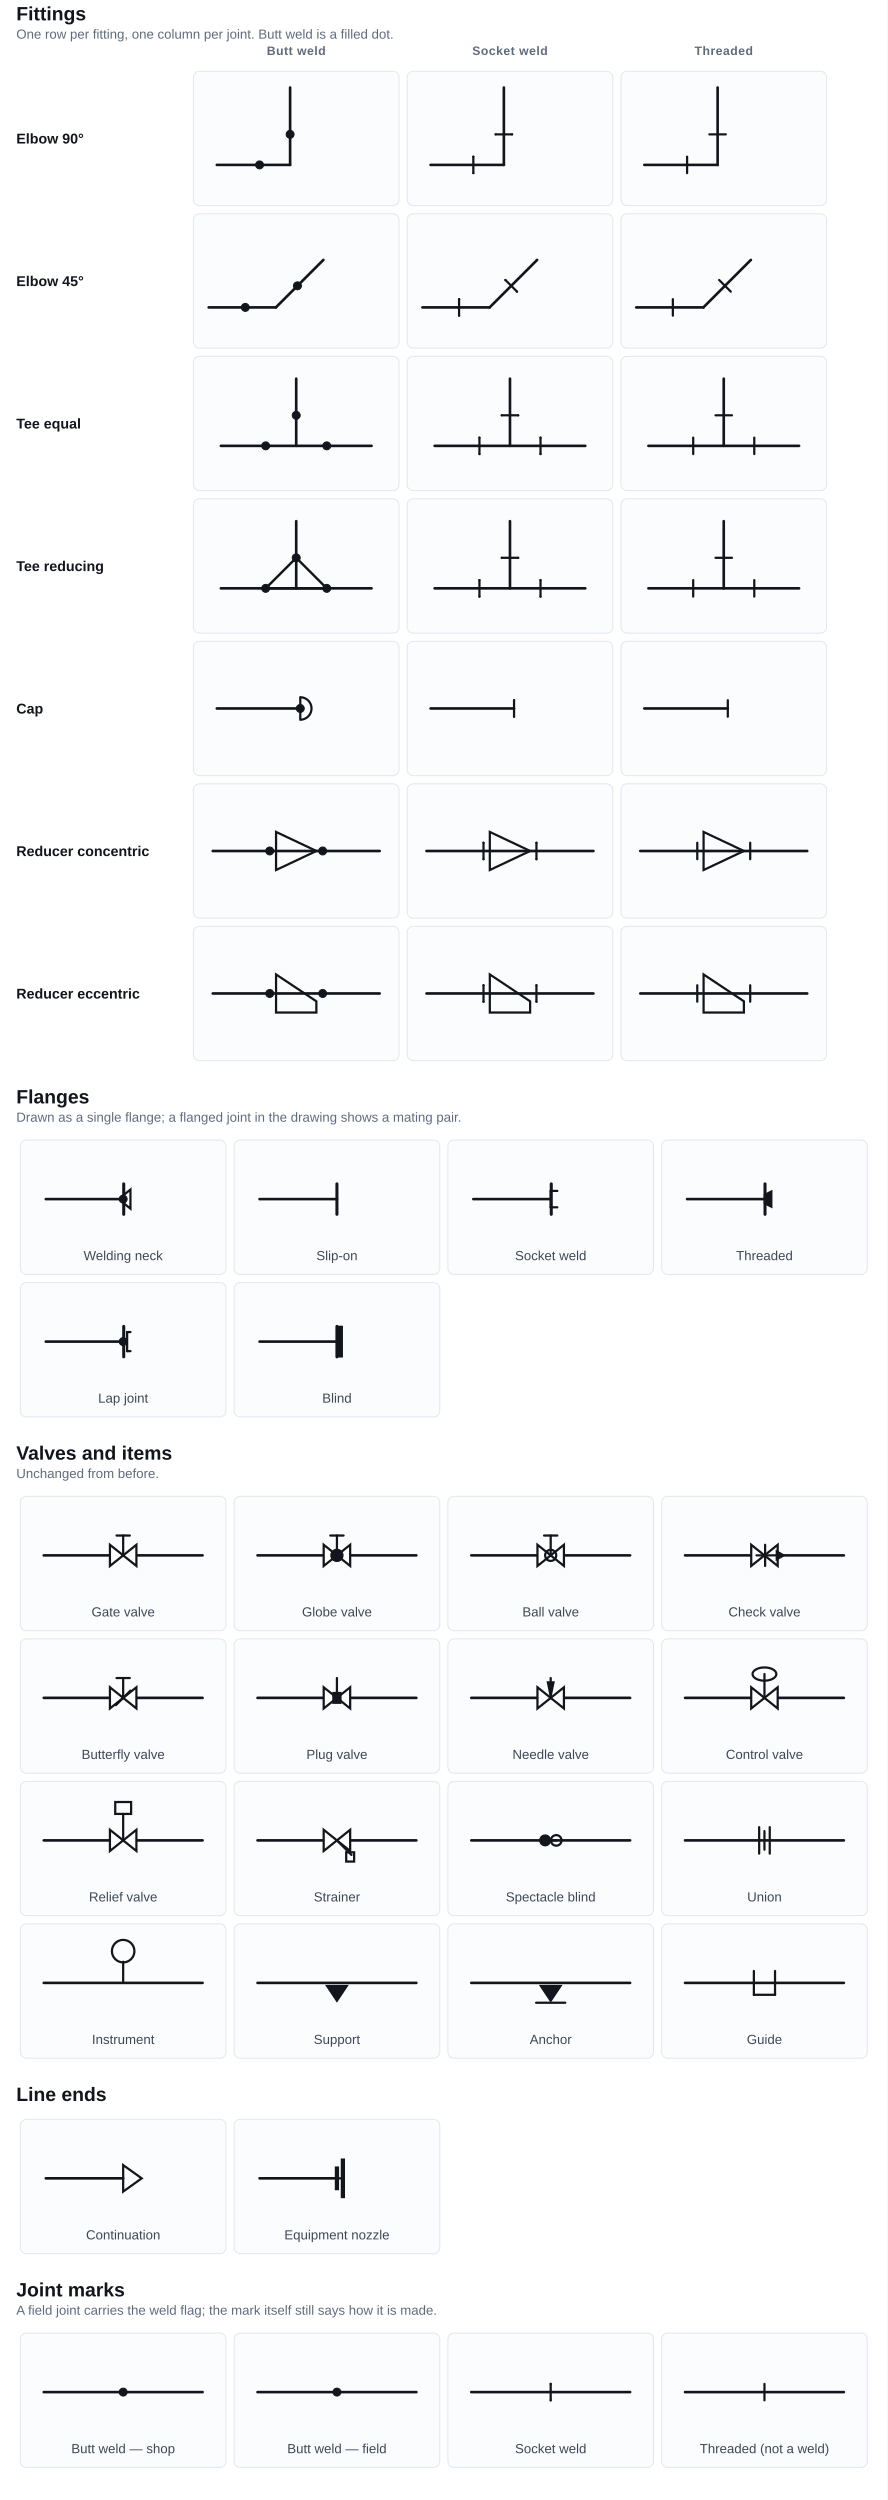
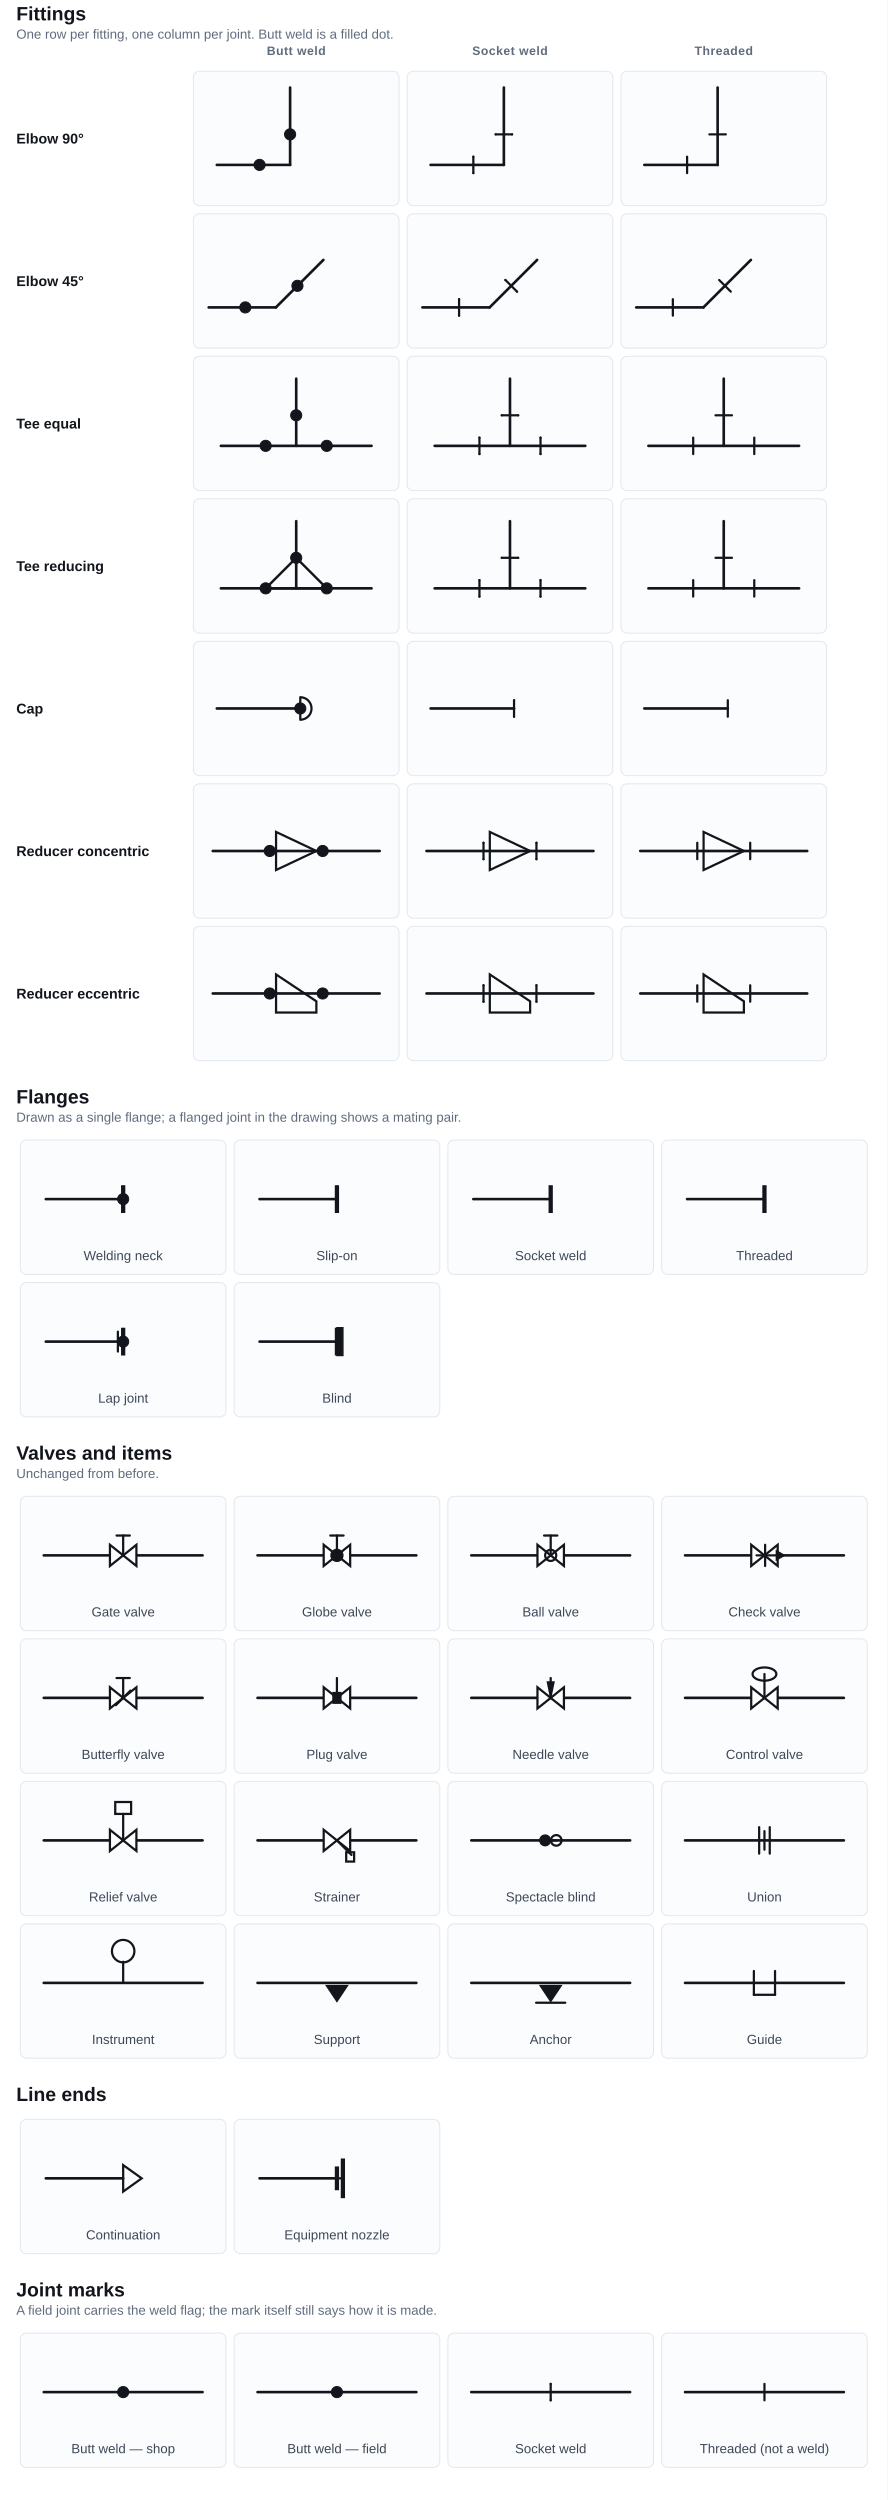
<svg xmlns="http://www.w3.org/2000/svg" viewBox="0 0 872 2456" width="872" height="2456">
  <style>
text { font-family: "Helvetica Neue", Arial, sans-serif; }
.bg { fill: #ffffff; }
.cell { fill: #fbfcfe; stroke: #e2e7ef; stroke-width: 1; }
.cap { font-size: 13px; fill: #3d4756; text-anchor: middle; }
.rowhead { font-size: 14px; font-weight: 600; fill: #12161c; }
.colhead { font-size: 12px; font-weight: 700; fill: #5f6b7d; text-anchor: middle; letter-spacing: 0.04em; }
.head { font-size: 19px; font-weight: 700; fill: #12161c; }
.sub { font-size: 13px; fill: #5f6b7d; }
.pipe { stroke: #12161c; stroke-width: 2.6; stroke-linecap: round; fill: none; }
.fitting-body { fill: none; stroke: #12161c; stroke-width: 2.4; }
.sym-line { stroke: #12161c; stroke-width: 2.2; fill: none; stroke-linecap: round; }
.sym-heavy { stroke: #12161c; stroke-width: 4.2; fill: none; }
.sym-face { stroke: #12161c; stroke-width: 3; fill: none; stroke-linecap: round; }
.sym-fill { fill: #ffffff; stroke: #12161c; stroke-width: 2.2; }
.sym-hollow { fill: none; stroke: #12161c; stroke-width: 2.2; }
.sym-solid { fill: #12161c; stroke: #12161c; stroke-width: 1.4; }
.joint-bw { fill: #12161c; stroke: #12161c; stroke-width: 1; }
</style>
  <rect class="bg" x="0" y="0" width="872" height="2456" />
  <text class="head" x="16" y="20">Fittings</text>
  <text class="sub" x="16" y="38">One row per fitting, one column per joint. Butt weld is a filled dot.</text>
  <text class="colhead" x="291" y="54">Butt weld</text>
  <text class="colhead" x="501" y="54">Socket weld</text>
  <text class="colhead" x="711" y="54">Threaded</text>
  <text class="rowhead" x="16" y="141">Elbow 90°</text>
  <rect class="cell" x="190" y="70" width="202" height="132" rx="6" />
  <line class="pipe" x1="213" y1="162" x2="285" y2="162" />
  <line class="pipe" x1="285" y1="162" x2="285" y2="86" />
-   <circle class="joint-bw" cx="255.00" cy="162.00" r="3.90" />
-   <circle class="joint-bw" cx="285.00" cy="132.00" r="3.90" />
+   <circle class="joint-bw" cx="255.00" cy="162.00" r="5.46" />
+   <circle class="joint-bw" cx="285.00" cy="132.00" r="5.46" />
  <rect class="cell" x="400" y="70" width="202" height="132" rx="6" />
  <line class="pipe" x1="423" y1="162" x2="495" y2="162" />
  <line class="pipe" x1="495" y1="162" x2="495" y2="86" />
  <line class="sym-line" x1="465.00" y1="153.94" x2="465.00" y2="170.06" />
  <line class="sym-line" x1="465.00" y1="153.94" x2="465.00" y2="153.94" />
  <line class="sym-line" x1="465.00" y1="170.06" x2="465.00" y2="170.06" />
  <line class="sym-line" x1="503.06" y1="132.00" x2="486.94" y2="132.00" />
  <line class="sym-line" x1="503.06" y1="132.00" x2="503.06" y2="132.00" />
  <line class="sym-line" x1="486.94" y1="132.00" x2="486.94" y2="132.00" />
  <rect class="cell" x="610" y="70" width="202" height="132" rx="6" />
  <line class="pipe" x1="633" y1="162" x2="705" y2="162" />
  <line class="pipe" x1="705" y1="162" x2="705" y2="86" />
  <line class="sym-line" x1="675.00" y1="153.94" x2="675.00" y2="170.06" />
  <line class="sym-line" x1="713.06" y1="132.00" x2="696.94" y2="132.00" />
  <text class="rowhead" x="16" y="281">Elbow 45°</text>
  <rect class="cell" x="190" y="210" width="202" height="132" rx="6" />
  <line class="pipe" x1="205" y1="302" x2="271" y2="302" />
  <line class="pipe" x1="271" y1="302" x2="317.669" y2="255.331" />
-   <circle class="joint-bw" cx="241.00" cy="302.00" r="3.90" />
-   <circle class="joint-bw" cx="292.21" cy="280.79" r="3.90" />
+   <circle class="joint-bw" cx="241.00" cy="302.00" r="5.46" />
+   <circle class="joint-bw" cx="292.21" cy="280.79" r="5.46" />
  <rect class="cell" x="400" y="210" width="202" height="132" rx="6" />
  <line class="pipe" x1="415" y1="302" x2="481" y2="302" />
  <line class="pipe" x1="481" y1="302" x2="527.669" y2="255.331" />
  <line class="sym-line" x1="451.00" y1="293.94" x2="451.00" y2="310.06" />
  <line class="sym-line" x1="451.00" y1="293.94" x2="451.00" y2="293.94" />
  <line class="sym-line" x1="451.00" y1="310.06" x2="451.00" y2="310.06" />
  <line class="sym-line" x1="507.91" y1="286.49" x2="496.51" y2="275.09" />
  <line class="sym-line" x1="507.91" y1="286.49" x2="507.91" y2="286.49" />
  <line class="sym-line" x1="496.51" y1="275.09" x2="496.51" y2="275.09" />
  <rect class="cell" x="610" y="210" width="202" height="132" rx="6" />
  <line class="pipe" x1="625" y1="302" x2="691" y2="302" />
  <line class="pipe" x1="691" y1="302" x2="737.669" y2="255.331" />
  <line class="sym-line" x1="661.00" y1="293.94" x2="661.00" y2="310.06" />
  <line class="sym-line" x1="717.91" y1="286.49" x2="706.51" y2="275.09" />
  <text class="rowhead" x="16" y="421">Tee equal</text>
  <rect class="cell" x="190" y="350" width="202" height="132" rx="6" />
  <line class="pipe" x1="217" y1="438" x2="365" y2="438" />
  <line class="pipe" x1="291" y1="438" x2="291" y2="372" />
-   <circle class="joint-bw" cx="261.00" cy="438.00" r="3.90" />
-   <circle class="joint-bw" cx="321.00" cy="438.00" r="3.90" />
-   <circle class="joint-bw" cx="291.00" cy="408.00" r="3.90" />
+   <circle class="joint-bw" cx="261.00" cy="438.00" r="5.46" />
+   <circle class="joint-bw" cx="321.00" cy="438.00" r="5.46" />
+   <circle class="joint-bw" cx="291.00" cy="408.00" r="5.46" />
  <rect class="cell" x="400" y="350" width="202" height="132" rx="6" />
  <line class="pipe" x1="427" y1="438" x2="575" y2="438" />
  <line class="pipe" x1="501" y1="438" x2="501" y2="372" />
  <line class="sym-line" x1="471.00" y1="429.94" x2="471.00" y2="446.06" />
  <line class="sym-line" x1="471.00" y1="429.94" x2="471.00" y2="429.94" />
  <line class="sym-line" x1="471.00" y1="446.06" x2="471.00" y2="446.06" />
  <line class="sym-line" x1="531.00" y1="446.06" x2="531.00" y2="429.94" />
  <line class="sym-line" x1="531.00" y1="446.06" x2="531.00" y2="446.06" />
  <line class="sym-line" x1="531.00" y1="429.94" x2="531.00" y2="429.94" />
  <line class="sym-line" x1="509.06" y1="408.00" x2="492.94" y2="408.00" />
  <line class="sym-line" x1="509.06" y1="408.00" x2="509.06" y2="408.00" />
  <line class="sym-line" x1="492.94" y1="408.00" x2="492.94" y2="408.00" />
  <rect class="cell" x="610" y="350" width="202" height="132" rx="6" />
  <line class="pipe" x1="637" y1="438" x2="785" y2="438" />
  <line class="pipe" x1="711" y1="438" x2="711" y2="372" />
  <line class="sym-line" x1="681.00" y1="429.94" x2="681.00" y2="446.06" />
  <line class="sym-line" x1="741.00" y1="446.06" x2="741.00" y2="429.94" />
  <line class="sym-line" x1="719.06" y1="408.00" x2="702.94" y2="408.00" />
  <text class="rowhead" x="16" y="561">Tee reducing</text>
  <rect class="cell" x="190" y="490" width="202" height="132" rx="6" />
  <line class="pipe" x1="217" y1="578" x2="365" y2="578" />
  <line class="pipe" x1="291" y1="578" x2="291" y2="512" />
  <polygon class="fitting-body" points="261,578 321,578 291,548" />
-   <circle class="joint-bw" cx="261.00" cy="578.00" r="3.90" />
-   <circle class="joint-bw" cx="321.00" cy="578.00" r="3.90" />
-   <circle class="joint-bw" cx="291.00" cy="548.00" r="3.90" />
+   <circle class="joint-bw" cx="261.00" cy="578.00" r="5.46" />
+   <circle class="joint-bw" cx="321.00" cy="578.00" r="5.46" />
+   <circle class="joint-bw" cx="291.00" cy="548.00" r="5.46" />
  <rect class="cell" x="400" y="490" width="202" height="132" rx="6" />
  <line class="pipe" x1="427" y1="578" x2="575" y2="578" />
  <line class="pipe" x1="501" y1="578" x2="501" y2="512" />
  <line class="sym-line" x1="471.00" y1="569.94" x2="471.00" y2="586.06" />
  <line class="sym-line" x1="471.00" y1="569.94" x2="471.00" y2="569.94" />
  <line class="sym-line" x1="471.00" y1="586.06" x2="471.00" y2="586.06" />
  <line class="sym-line" x1="531.00" y1="586.06" x2="531.00" y2="569.94" />
  <line class="sym-line" x1="531.00" y1="586.06" x2="531.00" y2="586.06" />
  <line class="sym-line" x1="531.00" y1="569.94" x2="531.00" y2="569.94" />
  <line class="sym-line" x1="509.06" y1="548.00" x2="492.94" y2="548.00" />
  <line class="sym-line" x1="509.06" y1="548.00" x2="509.06" y2="548.00" />
  <line class="sym-line" x1="492.94" y1="548.00" x2="492.94" y2="548.00" />
  <rect class="cell" x="610" y="490" width="202" height="132" rx="6" />
  <line class="pipe" x1="637" y1="578" x2="785" y2="578" />
  <line class="pipe" x1="711" y1="578" x2="711" y2="512" />
  <line class="sym-line" x1="681.00" y1="569.94" x2="681.00" y2="586.06" />
  <line class="sym-line" x1="741.00" y1="586.06" x2="741.00" y2="569.94" />
  <line class="sym-line" x1="719.06" y1="548.00" x2="702.94" y2="548.00" />
  <text class="rowhead" x="16" y="701">Cap</text>
  <rect class="cell" x="190" y="630" width="202" height="132" rx="6" />
  <line class="pipe" x1="213" y1="696" x2="295" y2="696" />
  <line class="sym-line" x1="295.00" y1="684.95" x2="295.00" y2="707.05" />
  <path class="sym-hollow" d="M 295.00 684.95 A 11.05 11.05 0 0 1 295.00 707.05" />
-   <circle class="joint-bw" cx="295.00" cy="696.00" r="3.90" />
+   <circle class="joint-bw" cx="295.00" cy="696.00" r="5.46" />
  <rect class="cell" x="400" y="630" width="202" height="132" rx="6" />
  <line class="pipe" x1="423" y1="696" x2="505" y2="696" />
  <line class="sym-line" x1="505.00" y1="687.94" x2="505.00" y2="704.06" />
  <line class="sym-line" x1="505.00" y1="687.94" x2="505.00" y2="687.94" />
  <line class="sym-line" x1="505.00" y1="704.06" x2="505.00" y2="704.06" />
  <rect class="cell" x="610" y="630" width="202" height="132" rx="6" />
  <line class="pipe" x1="633" y1="696" x2="715" y2="696" />
  <line class="sym-line" x1="715.00" y1="687.94" x2="715.00" y2="704.06" />
  <text class="rowhead" x="16" y="841">Reducer concentric</text>
  <rect class="cell" x="190" y="770" width="202" height="132" rx="6" />
  <line class="pipe" x1="209" y1="836" x2="373" y2="836" />
  <polygon class="sym-hollow" points="271.20,817.30 271.20,854.70 310.80,836.00" />
-   <circle class="joint-bw" cx="265.00" cy="836.00" r="3.90" />
-   <circle class="joint-bw" cx="317.00" cy="836.00" r="3.90" />
+   <circle class="joint-bw" cx="265.00" cy="836.00" r="5.46" />
+   <circle class="joint-bw" cx="317.00" cy="836.00" r="5.46" />
  <rect class="cell" x="400" y="770" width="202" height="132" rx="6" />
  <line class="pipe" x1="419" y1="836" x2="583" y2="836" />
  <polygon class="sym-hollow" points="481.20,817.30 481.20,854.70 520.80,836.00" />
  <line class="sym-line" x1="475.00" y1="827.94" x2="475.00" y2="844.06" />
  <line class="sym-line" x1="475.00" y1="827.94" x2="475.00" y2="827.94" />
  <line class="sym-line" x1="475.00" y1="844.06" x2="475.00" y2="844.06" />
  <line class="sym-line" x1="527.00" y1="844.06" x2="527.00" y2="827.94" />
  <line class="sym-line" x1="527.00" y1="844.06" x2="527.00" y2="844.06" />
  <line class="sym-line" x1="527.00" y1="827.94" x2="527.00" y2="827.94" />
  <rect class="cell" x="610" y="770" width="202" height="132" rx="6" />
  <line class="pipe" x1="629" y1="836" x2="793" y2="836" />
  <polygon class="sym-hollow" points="691.20,817.30 691.20,854.70 730.80,836.00" />
  <line class="sym-line" x1="685.00" y1="827.94" x2="685.00" y2="844.06" />
  <line class="sym-line" x1="737.00" y1="844.06" x2="737.00" y2="827.94" />
  <text class="rowhead" x="16" y="981">Reducer eccentric</text>
  <rect class="cell" x="190" y="910" width="202" height="132" rx="6" />
  <line class="pipe" x1="209" y1="976" x2="373" y2="976" />
  <polygon class="sym-hollow" points="271.20,957.30 271.20,994.70 310.80,994.70 310.80,983.70" />
-   <circle class="joint-bw" cx="265.00" cy="976.00" r="3.90" />
-   <circle class="joint-bw" cx="317.00" cy="976.00" r="3.90" />
+   <circle class="joint-bw" cx="265.00" cy="976.00" r="5.46" />
+   <circle class="joint-bw" cx="317.00" cy="976.00" r="5.46" />
  <rect class="cell" x="400" y="910" width="202" height="132" rx="6" />
  <line class="pipe" x1="419" y1="976" x2="583" y2="976" />
  <polygon class="sym-hollow" points="481.20,957.30 481.20,994.70 520.80,994.70 520.80,983.70" />
  <line class="sym-line" x1="475.00" y1="967.94" x2="475.00" y2="984.06" />
  <line class="sym-line" x1="475.00" y1="967.94" x2="475.00" y2="967.94" />
  <line class="sym-line" x1="475.00" y1="984.06" x2="475.00" y2="984.06" />
  <line class="sym-line" x1="527.00" y1="984.06" x2="527.00" y2="967.94" />
  <line class="sym-line" x1="527.00" y1="984.06" x2="527.00" y2="984.06" />
  <line class="sym-line" x1="527.00" y1="967.94" x2="527.00" y2="967.94" />
  <rect class="cell" x="610" y="910" width="202" height="132" rx="6" />
  <line class="pipe" x1="629" y1="976" x2="793" y2="976" />
  <polygon class="sym-hollow" points="691.20,957.30 691.20,994.70 730.80,994.70 730.80,983.70" />
  <line class="sym-line" x1="685.00" y1="967.94" x2="685.00" y2="984.06" />
  <line class="sym-line" x1="737.00" y1="984.06" x2="737.00" y2="967.94" />
  <text class="head" x="16" y="1084">Flanges</text>
  <text class="sub" x="16" y="1102">Drawn as a single flange; a flanged joint in the drawing shows a mating pair.</text>
  <rect class="cell" x="20" y="1120" width="202" height="132" rx="6" />
  <line class="pipe" x1="45" y1="1178" x2="121" y2="1178" />
-   <polygon class="sym-fill" points="121.00,1174.36 121.00,1181.64 128.15,1187.36 128.15,1168.64" />
-   <line class="sym-face" x1="121.55" y1="1163.05" x2="121.55" y2="1192.95" />
-   <circle class="joint-bw" cx="121.00" cy="1178.00" r="3.90" />
+   <line class="sym-heavy" x1="121.00" y1="1164.35" x2="121.00" y2="1191.65" />
+   <circle class="joint-bw" cx="121.00" cy="1178.00" r="5.46" />
  <text class="cap" x="121" y="1238">Welding neck</text>
  <rect class="cell" x="230" y="1120" width="202" height="132" rx="6" />
  <line class="pipe" x1="255" y1="1178" x2="331" y2="1178" />
-   <line class="sym-face" x1="331.00" y1="1163.05" x2="331.00" y2="1192.95" />
+   <line class="sym-heavy" x1="331.00" y1="1164.35" x2="331.00" y2="1191.65" />
  <text class="cap" x="331" y="1238">Slip-on</text>
  <rect class="cell" x="440" y="1120" width="202" height="132" rx="6" />
  <line class="pipe" x1="465" y1="1178" x2="541" y2="1178" />
-   <line class="sym-line" x1="541.00" y1="1169.94" x2="541.00" y2="1186.06" />
-   <line class="sym-line" x1="541.00" y1="1169.94" x2="547.50" y2="1169.94" />
-   <line class="sym-line" x1="541.00" y1="1186.06" x2="547.50" y2="1186.06" />
-   <line class="sym-face" x1="541.55" y1="1163.05" x2="541.55" y2="1192.95" />
+   <line class="sym-heavy" x1="541.00" y1="1164.35" x2="541.00" y2="1191.65" />
  <text class="cap" x="541" y="1238">Socket weld</text>
  <rect class="cell" x="650" y="1120" width="202" height="132" rx="6" />
  <line class="pipe" x1="675" y1="1178" x2="751" y2="1178" />
-   <polygon class="sym-solid" points="751.00,1173.58 751.00,1182.42 758.15,1186.06 758.15,1169.94" />
-   <line class="sym-face" x1="751.55" y1="1163.05" x2="751.55" y2="1192.95" />
+   <line class="sym-heavy" x1="751.00" y1="1164.35" x2="751.00" y2="1191.65" />
  <text class="cap" x="751" y="1238">Threaded</text>
  <rect class="cell" x="20" y="1260" width="202" height="132" rx="6" />
  <line class="pipe" x1="45" y1="1318" x2="121" y2="1318" />
-   <line class="sym-line" x1="124.90" y1="1308.64" x2="124.90" y2="1327.36" />
-   <line class="sym-line" x1="124.90" y1="1308.64" x2="128.15" y2="1308.64" />
-   <line class="sym-line" x1="124.90" y1="1327.36" x2="128.15" y2="1327.36" />
-   <line class="sym-face" x1="121.55" y1="1303.05" x2="121.55" y2="1332.95" />
-   <circle class="joint-bw" cx="121.00" cy="1318.00" r="3.90" />
+   <line class="sym-heavy" x1="121.00" y1="1304.35" x2="121.00" y2="1331.65" />
+   <line class="sym-line" x1="115.80" y1="1308.25" x2="115.80" y2="1327.75" />
+   <circle class="joint-bw" cx="121.00" cy="1318.00" r="5.46" />
  <text class="cap" x="121" y="1378">Lap joint</text>
  <rect class="cell" x="230" y="1260" width="202" height="132" rx="6" />
  <line class="pipe" x1="255" y1="1318" x2="331" y2="1318" />
-   <line class="sym-face" x1="331.00" y1="1303.05" x2="331.00" y2="1332.95" />
-   <polygon class="sym-solid" points="331.00,1303.05 336.20,1303.05 336.20,1332.95 331.00,1332.95" />
+   <line class="sym-heavy" x1="331.00" y1="1304.35" x2="331.00" y2="1331.65" />
+   <polygon class="sym-solid" points="331.00,1304.35 336.85,1304.35 336.85,1331.65 331.00,1331.65" />
  <text class="cap" x="331" y="1378">Blind</text>
  <text class="head" x="16" y="1434">Valves and items</text>
  <text class="sub" x="16" y="1452">Unchanged from before.</text>
  <rect class="cell" x="20" y="1470" width="202" height="132" rx="6" />
  <line class="pipe" x1="43" y1="1528" x2="199" y2="1528" />
  <polygon class="sym-fill" points="108.00,1517.60 108.00,1538.40 121.00,1528.00" />
  <polygon class="sym-fill" points="134.00,1517.60 134.00,1538.40 121.00,1528.00" />
  <line class="sym-line" x1="121.00" y1="1528.00" x2="121.00" y2="1508.50" />
  <line class="sym-line" x1="114.50" y1="1508.50" x2="127.50" y2="1508.50" />
  <text class="cap" x="121" y="1588">Gate valve</text>
  <rect class="cell" x="230" y="1470" width="202" height="132" rx="6" />
  <line class="pipe" x1="253" y1="1528" x2="409" y2="1528" />
  <polygon class="sym-fill" points="318.00,1517.60 318.00,1538.40 331.00,1528.00" />
  <polygon class="sym-fill" points="344.00,1517.60 344.00,1538.40 331.00,1528.00" />
  <circle class="sym-solid" cx="331.00" cy="1528.00" r="5.85" />
  <line class="sym-line" x1="331.00" y1="1528.00" x2="331.00" y2="1508.50" />
  <line class="sym-line" x1="324.50" y1="1508.50" x2="337.50" y2="1508.50" />
  <text class="cap" x="331" y="1588">Globe valve</text>
  <rect class="cell" x="440" y="1470" width="202" height="132" rx="6" />
  <line class="pipe" x1="463" y1="1528" x2="619" y2="1528" />
  <polygon class="sym-fill" points="528.00,1517.60 528.00,1538.40 541.00,1528.00" />
  <polygon class="sym-fill" points="554.00,1517.60 554.00,1538.40 541.00,1528.00" />
  <circle class="sym-hollow" cx="541.00" cy="1528.00" r="5.46" />
  <line class="sym-line" x1="541.00" y1="1528.00" x2="541.00" y2="1508.50" />
  <line class="sym-line" x1="534.50" y1="1508.50" x2="547.50" y2="1508.50" />
  <text class="cap" x="541" y="1588">Ball valve</text>
  <rect class="cell" x="650" y="1470" width="202" height="132" rx="6" />
  <line class="pipe" x1="673" y1="1528" x2="829" y2="1528" />
  <polygon class="sym-fill" points="738.00,1517.60 738.00,1538.40 751.00,1528.00" />
  <polygon class="sym-fill" points="764.00,1517.60 764.00,1538.40 751.00,1528.00" />
  <line class="sym-line" x1="751.65" y1="1517.60" x2="751.65" y2="1538.40" />
  <line class="sym-line" x1="743.20" y1="1528.00" x2="762.70" y2="1528.00" />
  <polygon class="sym-solid" points="770.50,1528.00 762.70,1523.45 762.70,1532.55" />
  <text class="cap" x="751" y="1588">Check valve</text>
  <rect class="cell" x="20" y="1610" width="202" height="132" rx="6" />
  <line class="pipe" x1="43" y1="1668" x2="199" y2="1668" />
  <polygon class="sym-fill" points="108.00,1657.60 108.00,1678.40 121.00,1668.00" />
  <polygon class="sym-fill" points="134.00,1657.60 134.00,1678.40 121.00,1668.00" />
  <line class="sym-line" x1="113.85" y1="1675.15" x2="128.15" y2="1660.85" />
  <line class="sym-line" x1="121.00" y1="1668.00" x2="121.00" y2="1648.50" />
  <line class="sym-line" x1="114.50" y1="1648.50" x2="127.50" y2="1648.50" />
  <text class="cap" x="121" y="1728">Butterfly valve</text>
  <rect class="cell" x="230" y="1610" width="202" height="132" rx="6" />
  <line class="pipe" x1="253" y1="1668" x2="409" y2="1668" />
  <polygon class="sym-fill" points="318.00,1657.60 318.00,1678.40 331.00,1668.00" />
  <polygon class="sym-fill" points="344.00,1657.60 344.00,1678.40 331.00,1668.00" />
  <polygon class="sym-solid" points="327.10,1662.80 334.90,1662.80 334.90,1673.20 327.10,1673.20" />
  <line class="sym-line" x1="331.00" y1="1668.00" x2="331.00" y2="1648.50" />
  <text class="cap" x="331" y="1728">Plug valve</text>
  <rect class="cell" x="440" y="1610" width="202" height="132" rx="6" />
  <line class="pipe" x1="463" y1="1668" x2="619" y2="1668" />
  <polygon class="sym-fill" points="528.00,1657.60 528.00,1678.40 541.00,1668.00" />
  <polygon class="sym-fill" points="554.00,1657.60 554.00,1678.40 541.00,1668.00" />
  <line class="sym-line" x1="541.00" y1="1668.00" x2="541.00" y2="1648.50" />
  <polygon class="sym-solid" points="541.00,1668.00 537.75,1652.40 544.25,1652.40" />
  <text class="cap" x="541" y="1728">Needle valve</text>
  <rect class="cell" x="650" y="1610" width="202" height="132" rx="6" />
  <line class="pipe" x1="673" y1="1668" x2="829" y2="1668" />
  <polygon class="sym-fill" points="738.00,1657.60 738.00,1678.40 751.00,1668.00" />
  <polygon class="sym-fill" points="764.00,1657.60 764.00,1678.40 751.00,1668.00" />
  <line class="sym-line" x1="751.00" y1="1668.00" x2="751.00" y2="1644.60" />
  <ellipse class="sym-hollow" cx="751.00" cy="1644.60" rx="11.70" ry="6.50" />
  <text class="cap" x="751" y="1728">Control valve</text>
  <rect class="cell" x="20" y="1750" width="202" height="132" rx="6" />
  <line class="pipe" x1="43" y1="1808" x2="199" y2="1808" />
  <polygon class="sym-fill" points="108.00,1797.60 108.00,1818.40 121.00,1808.00" />
  <polygon class="sym-fill" points="134.00,1797.60 134.00,1818.40 121.00,1808.00" />
  <line class="sym-line" x1="121.00" y1="1808.00" x2="121.00" y2="1782.00" />
  <polygon class="sym-hollow" points="113.20,1782.00 128.80,1782.00 128.80,1770.30 113.20,1770.30" />
  <text class="cap" x="121" y="1868">Relief valve</text>
  <rect class="cell" x="230" y="1750" width="202" height="132" rx="6" />
  <line class="pipe" x1="253" y1="1808" x2="409" y2="1808" />
  <polygon class="sym-fill" points="318.00,1797.60 318.00,1818.40 331.00,1808.00" />
  <polygon class="sym-fill" points="344.00,1797.60 344.00,1818.40 331.00,1808.00" />
  <line class="sym-line" x1="331.00" y1="1808.00" x2="345.30" y2="1822.30" />
  <polygon class="sym-hollow" points="340.10,1819.70 347.90,1819.70 347.90,1828.80 340.10,1828.80" />
  <text class="cap" x="331" y="1868">Strainer</text>
  <rect class="cell" x="440" y="1750" width="202" height="132" rx="6" />
  <line class="pipe" x1="463" y1="1808" x2="619" y2="1808" />
  <circle class="sym-solid" cx="535.54" cy="1808.00" r="5.20" />
  <circle class="sym-hollow" cx="546.46" cy="1808.00" r="5.20" />
  <line class="sym-line" x1="535.54" y1="1808.00" x2="546.46" y2="1808.00" />
  <text class="cap" x="541" y="1868">Spectacle blind</text>
  <rect class="cell" x="650" y="1750" width="202" height="132" rx="6" />
  <line class="pipe" x1="673" y1="1808" x2="829" y2="1808" />
  <line class="sym-line" x1="745.80" y1="1795.00" x2="745.80" y2="1821.00" />
  <line class="sym-line" x1="756.20" y1="1795.00" x2="756.20" y2="1821.00" />
  <line class="sym-line" x1="751.00" y1="1798.90" x2="751.00" y2="1817.10" />
  <text class="cap" x="751" y="1868">Union</text>
  <rect class="cell" x="20" y="1890" width="202" height="132" rx="6" />
  <line class="pipe" x1="43" y1="1948" x2="199" y2="1948" />
  <line class="sym-line" x1="121.00" y1="1948.00" x2="121.00" y2="1927.20" />
  <circle class="sym-hollow" cx="121.00" cy="1916.80" r="11.05" />
  <text class="cap" x="121" y="2008">Instrument</text>
  <rect class="cell" x="230" y="1890" width="202" height="132" rx="6" />
  <line class="pipe" x1="253" y1="1948" x2="409" y2="1948" />
  <polygon class="sym-solid" points="320.60,1950.60 341.40,1950.60 331.00,1966.20" />
  <text class="cap" x="331" y="2008">Support</text>
  <rect class="cell" x="440" y="1890" width="202" height="132" rx="6" />
  <line class="pipe" x1="463" y1="1948" x2="619" y2="1948" />
  <polygon class="sym-solid" points="530.60,1950.60 551.40,1950.60 541.00,1966.20" />
  <line class="sym-line" x1="526.70" y1="1967.50" x2="555.30" y2="1967.50" />
  <text class="cap" x="541" y="2008">Anchor</text>
  <rect class="cell" x="650" y="1890" width="202" height="132" rx="6" />
  <line class="pipe" x1="673" y1="1948" x2="829" y2="1948" />
  <line class="sym-line" x1="740.60" y1="1936.30" x2="740.60" y2="1959.70" />
  <line class="sym-line" x1="761.40" y1="1936.30" x2="761.40" y2="1959.70" />
  <line class="sym-line" x1="740.60" y1="1959.70" x2="761.40" y2="1959.70" />
  <text class="cap" x="751" y="2008">Guide</text>
  <text class="head" x="16" y="2064">Line ends</text>
  <rect class="cell" x="20" y="2082" width="202" height="132" rx="6" />
  <line class="pipe" x1="45" y1="2140" x2="121" y2="2140" />
  <polygon class="sym-hollow" points="121.00,2127.00 139.20,2140.00 121.00,2153.00" />
  <text class="cap" x="121" y="2200">Continuation</text>
  <rect class="cell" x="230" y="2082" width="202" height="132" rx="6" />
  <line class="pipe" x1="255" y1="2140" x2="331" y2="2140" />
  <line class="sym-heavy" x1="331.00" y1="2128.30" x2="331.00" y2="2151.70" />
  <line class="sym-heavy" x1="336.85" y1="2120.50" x2="336.85" y2="2159.50" />
  <line class="sym-line" x1="331.00" y1="2140.00" x2="336.85" y2="2140.00" />
  <text class="cap" x="331" y="2200">Equipment nozzle</text>
  <text class="head" x="16" y="2256">Joint marks</text>
  <text class="sub" x="16" y="2274">A field joint carries the weld flag; the mark itself still says how it is made.</text>
  <rect class="cell" x="20" y="2292" width="202" height="132" rx="6" />
  <line class="pipe" x1="43" y1="2350" x2="199" y2="2350" />
-   <circle class="joint-bw" cx="121.00" cy="2350.00" r="3.90" />
+   <circle class="joint-bw" cx="121.00" cy="2350.00" r="5.46" />
  <text class="cap" x="121" y="2410">Butt weld — shop</text>
  <rect class="cell" x="230" y="2292" width="202" height="132" rx="6" />
  <line class="pipe" x1="253" y1="2350" x2="409" y2="2350" />
-   <circle class="joint-bw" cx="331.00" cy="2350.00" r="3.90" />
+   <circle class="joint-bw" cx="331.00" cy="2350.00" r="5.46" />
  <text class="cap" x="331" y="2410">Butt weld — field</text>
  <rect class="cell" x="440" y="2292" width="202" height="132" rx="6" />
  <line class="pipe" x1="463" y1="2350" x2="619" y2="2350" />
  <line class="sym-line" x1="541.00" y1="2341.94" x2="541.00" y2="2358.06" />
  <line class="sym-line" x1="541.00" y1="2341.94" x2="541.00" y2="2341.94" />
  <line class="sym-line" x1="541.00" y1="2358.06" x2="541.00" y2="2358.06" />
  <text class="cap" x="541" y="2410">Socket weld</text>
  <rect class="cell" x="650" y="2292" width="202" height="132" rx="6" />
  <line class="pipe" x1="673" y1="2350" x2="829" y2="2350" />
  <line class="sym-line" x1="751.00" y1="2341.94" x2="751.00" y2="2358.06" />
  <text class="cap" x="751" y="2410">Threaded (not a weld)</text>
</svg>
